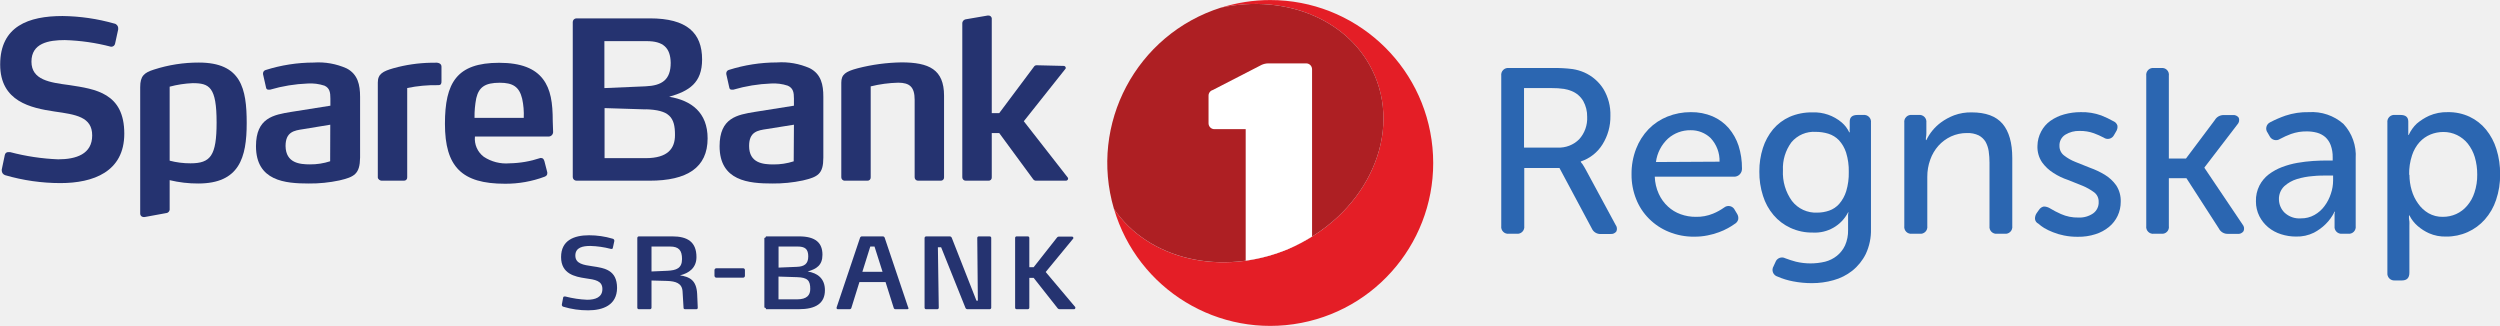
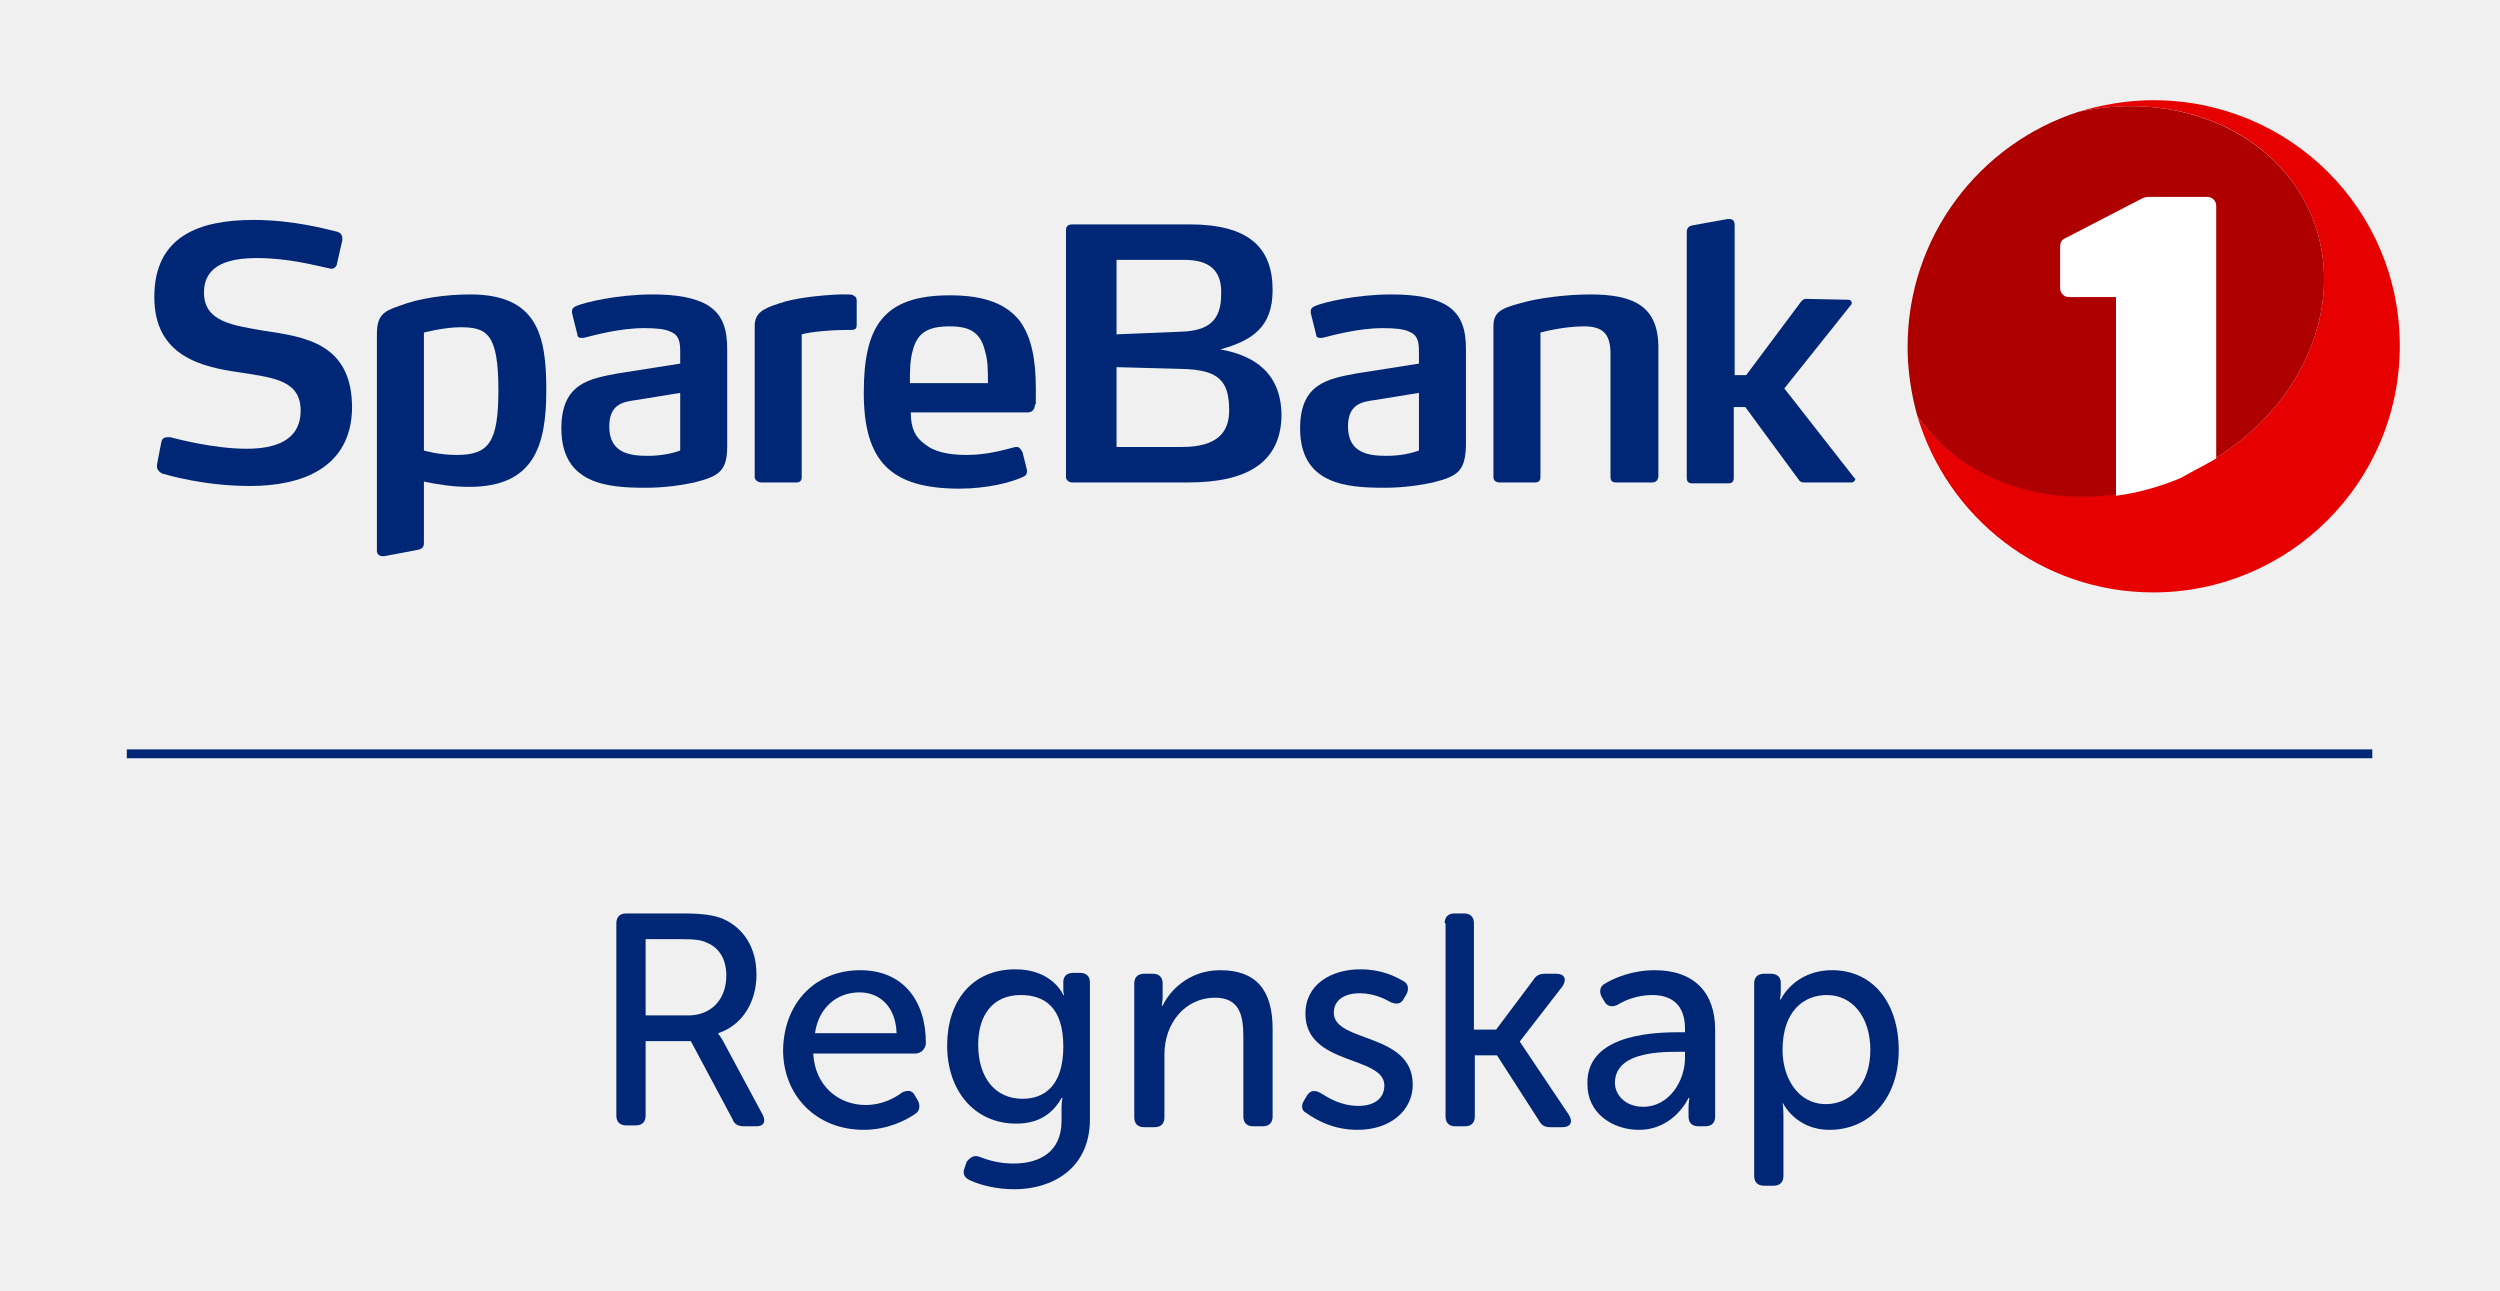
- <svg xmlns="http://www.w3.org/2000/svg" id="Layer_1" data-name="Layer 1" viewBox="0 0 426.01 55.52">
-   <defs>
-     <style>.cls-1{isolation:isolate;}.cls-2{fill:#2b66b1;}.cls-3{fill:#253370;}.cls-4{fill:#e41e26;}.cls-5{fill:#ae1f23;}.cls-6{fill:#fff;}.cls-7{fill:none;}</style>
-   </defs>
-   <g class="cls-1">
-     <path class="cls-2" d="M268,24.9a1.17,1.17,0,0,1,1.32-1.32h7.6a22.53,22.53,0,0,1,3.24.18,8.17,8.17,0,0,1,2,.58,7.41,7.41,0,0,1,3.24,2.8,8.4,8.4,0,0,1,1.2,4.6,8.87,8.87,0,0,1-1.34,4.84,6.86,6.86,0,0,1-3.7,2.92v.08a1,1,0,0,0,.24.32,11,11,0,0,1,.6,1l5.08,9.4a1.1,1.1,0,0,1,.14,1.12,1.09,1.09,0,0,1-1,.44H285a1.57,1.57,0,0,1-1.56-.92l-5.52-10.32h-6V50.5a1.17,1.17,0,0,1-1.32,1.32h-1.28A1.17,1.17,0,0,1,268,50.5Zm9.6,12.24a4.86,4.86,0,0,0,3.68-1.42,5.31,5.31,0,0,0,1.36-3.82,5.35,5.35,0,0,0-.66-2.68,4,4,0,0,0-2-1.72,5.67,5.67,0,0,0-1.28-.36A13.62,13.62,0,0,0,276.6,27h-4.72V37.14Z" transform="translate(-12.18 -11.99)" />
-     <path class="cls-2" d="M290.2,41.7a11.71,11.71,0,0,1,.78-4.36A10,10,0,0,1,293.1,34a9.33,9.33,0,0,1,3.2-2.14,10.65,10.65,0,0,1,4-.76,9.21,9.21,0,0,1,3.72.72,7.69,7.69,0,0,1,2.74,2,9.06,9.06,0,0,1,1.68,3,12.58,12.58,0,0,1,.58,3.88,1.34,1.34,0,0,1-.38,1,1.29,1.29,0,0,1-1,.4H294.16a7.6,7.6,0,0,0,.68,2.92,6.66,6.66,0,0,0,1.56,2.16,6.25,6.25,0,0,0,2.18,1.32,7.36,7.36,0,0,0,2.58.44,7.28,7.28,0,0,0,2.92-.54A9.62,9.62,0,0,0,306,47.34a1.18,1.18,0,0,1,1.8.44l.36.6a1.37,1.37,0,0,1,.22,1,1.26,1.26,0,0,1-.62.78,10.7,10.7,0,0,1-1.12.7,10.48,10.48,0,0,1-1.54.7,12.11,12.11,0,0,1-1.92.54,10.9,10.9,0,0,1-2.26.22,11.11,11.11,0,0,1-4.36-.82,10.14,10.14,0,0,1-3.38-2.24,9.76,9.76,0,0,1-2.2-3.36A11.06,11.06,0,0,1,290.2,41.7Zm15-2.16a5.66,5.66,0,0,0-1.5-4,4.81,4.81,0,0,0-3.42-1.36,5.68,5.68,0,0,0-3.86,1.42,6.58,6.58,0,0,0-2.06,4Z" transform="translate(-12.18 -11.99)" />
-     <path class="cls-2" d="M314.72,56.66A1.19,1.19,0,0,1,316.4,56a18.46,18.46,0,0,0,1.8.58,10.72,10.72,0,0,0,5,0,5.36,5.36,0,0,0,2-1,5,5,0,0,0,1.38-1.76,6.15,6.15,0,0,0,.52-2.64V49a2,2,0,0,1,0-.42c0-.13.05-.26.08-.4h-.08a6.35,6.35,0,0,1-6,3.44,8.74,8.74,0,0,1-3.82-.8,8.33,8.33,0,0,1-2.88-2.18,9.39,9.39,0,0,1-1.8-3.28,13,13,0,0,1-.62-4.14,12.85,12.85,0,0,1,.6-4,9.61,9.61,0,0,1,1.74-3.2,8,8,0,0,1,2.82-2.12,9.42,9.42,0,0,1,3.88-.76,7.29,7.29,0,0,1,5,1.72,5,5,0,0,1,1.28,1.68h.08s0-.08,0-.16a1.69,1.69,0,0,1,0-.48V32.7c0-.74.44-1.12,1.32-1.12h1A1.17,1.17,0,0,1,331,32.9V51a9.45,9.45,0,0,1-.88,4.26,8.47,8.47,0,0,1-2.3,2.86,9,9,0,0,1-3.22,1.62,13.32,13.32,0,0,1-3.64.5,16.48,16.48,0,0,1-3.2-.3,12.1,12.1,0,0,1-2.68-.82,1.18,1.18,0,0,1-.68-1.76Zm7.16-8.44a6.08,6.08,0,0,0,2-.34,4.08,4.08,0,0,0,1.72-1.16,6.06,6.06,0,0,0,1.18-2.14,10.58,10.58,0,0,0,.44-3.28,10.42,10.42,0,0,0-.46-3.32,5.74,5.74,0,0,0-1.22-2.1,4.3,4.3,0,0,0-1.78-1.1,7.25,7.25,0,0,0-2.14-.32,5,5,0,0,0-4.18,1.78A7.44,7.44,0,0,0,316,41a8.21,8.21,0,0,0,1.54,5.24A5.14,5.14,0,0,0,321.88,48.22Z" transform="translate(-12.18 -11.99)" />
-     <path class="cls-2" d="M336.68,32.9A1.17,1.17,0,0,1,338,31.58h1.12a1.17,1.17,0,0,1,1.32,1.32v1.8a4.26,4.26,0,0,1-.08.8,1.37,1.37,0,0,0,0,.36h.08a8.07,8.07,0,0,1,2.48-3,9.53,9.53,0,0,1,2.24-1.22,8.16,8.16,0,0,1,3-.5q3.6,0,5.26,1.94c1.1,1.3,1.66,3.24,1.66,5.82V50.5a1.17,1.17,0,0,1-1.32,1.32h-1.24a1.17,1.17,0,0,1-1.32-1.32V39.74a13.85,13.85,0,0,0-.14-2,4.79,4.79,0,0,0-.54-1.6,3,3,0,0,0-1.16-1.08,4.29,4.29,0,0,0-2-.4,6.41,6.41,0,0,0-2.72.58,6.73,6.73,0,0,0-2.14,1.58,7.13,7.13,0,0,0-1.4,2.38,8.41,8.41,0,0,0-.5,2.94V50.5a1.17,1.17,0,0,1-1.32,1.32H338a1.17,1.17,0,0,1-1.32-1.32Z" transform="translate(-12.18 -11.99)" />
-     <path class="cls-2" d="M359.52,50.1a1,1,0,0,1-.57-.8,1.66,1.66,0,0,1,.29-1l.4-.56a1.27,1.27,0,0,1,.81-.56,2,2,0,0,1,1,.28,16.8,16.8,0,0,0,1.92,1,6.92,6.92,0,0,0,3,.6,4.09,4.09,0,0,0,2.48-.7,2.28,2.28,0,0,0,.95-2,1.94,1.94,0,0,0-.77-1.6,9.44,9.44,0,0,0-1.94-1.1c-.78-.33-1.61-.65-2.5-1a10.88,10.88,0,0,1-2.5-1.2,6.89,6.89,0,0,1-1.94-1.82,4.66,4.66,0,0,1-.78-2.8A5.35,5.35,0,0,1,360,34.4a5.13,5.13,0,0,1,1.58-1.82,7.45,7.45,0,0,1,2.34-1.1,10.38,10.38,0,0,1,2.82-.38,9.47,9.47,0,0,1,3.5.56,17.09,17.09,0,0,1,2.1,1,1.15,1.15,0,0,1,.66.74,1.44,1.44,0,0,1-.23,1l-.35.6a1.19,1.19,0,0,1-1.76.44A14.34,14.34,0,0,0,369,34.7a6.89,6.89,0,0,0-2.46-.4,4.38,4.38,0,0,0-2.42.64,2.13,2.13,0,0,0-1,1.92,2,2,0,0,0,.78,1.62,7.64,7.64,0,0,0,1.93,1.1c.78.32,1.61.64,2.5,1a14,14,0,0,1,2.5,1.18,6.58,6.58,0,0,1,1.95,1.8,4.79,4.79,0,0,1,.78,2.82,5.56,5.56,0,0,1-.52,2.38,5.47,5.47,0,0,1-1.48,1.9,6.83,6.83,0,0,1-2.31,1.24,9.26,9.26,0,0,1-3,.44,11.21,11.21,0,0,1-2.34-.22,10.16,10.16,0,0,1-1.9-.56,10.49,10.49,0,0,1-1.5-.72A7.2,7.2,0,0,1,359.52,50.1Z" transform="translate(-12.18 -11.99)" />
-     <path class="cls-2" d="M377.91,24.9a1.17,1.17,0,0,1,1.33-1.32h1.23a1.15,1.15,0,0,1,1.29,1.32V39h2.92l4.92-6.56a1.7,1.7,0,0,1,1.55-.84h1.48a1.09,1.09,0,0,1,1.05.46,1.11,1.11,0,0,1-.24,1.14l-5.61,7.32v.08l6.49,9.64a1.07,1.07,0,0,1,.17,1.14,1.09,1.09,0,0,1-1.05.46h-1.61a1.65,1.65,0,0,1-1.55-.92l-5.52-8.56h-3V50.5a1.15,1.15,0,0,1-1.29,1.32h-1.23a1.17,1.17,0,0,1-1.33-1.32Z" transform="translate(-12.18 -11.99)" />
-     <path class="cls-2" d="M396.6,46.3a5.6,5.6,0,0,1,.6-2.7,5.75,5.75,0,0,1,1.59-1.9,9.29,9.29,0,0,1,2.26-1.24,14.37,14.37,0,0,1,2.63-.72,25.15,25.15,0,0,1,2.65-.32c.87-.05,1.65-.08,2.35-.08h1v-.52a5.71,5.71,0,0,0-.34-2.1,3.54,3.54,0,0,0-.93-1.38A3.74,3.74,0,0,0,407,34.6a6.69,6.69,0,0,0-1.72-.22,7.8,7.8,0,0,0-2.7.44,14.41,14.41,0,0,0-1.86.84,1.23,1.23,0,0,1-1.8-.48l-.32-.56a1.18,1.18,0,0,1,.44-1.8,19.1,19.1,0,0,1,2.58-1.12,11.78,11.78,0,0,1,4-.6,8.14,8.14,0,0,1,5.89,2A7.9,7.9,0,0,1,413.6,39V50.5a1.17,1.17,0,0,1-1.32,1.32h-1A1.17,1.17,0,0,1,410,50.5V48.78a2.15,2.15,0,0,1,0-.4,3,3,0,0,0,.08-.32H410a7.68,7.68,0,0,1-1.52,2.12,8.34,8.34,0,0,1-2,1.46,6.43,6.43,0,0,1-3.05.66,8.25,8.25,0,0,1-2.56-.4,6.48,6.48,0,0,1-2.18-1.18,6,6,0,0,1-1.5-1.88A5.55,5.55,0,0,1,396.6,46.3Zm3.92-.32a3.23,3.23,0,0,0,.93,2.22,3.67,3.67,0,0,0,2.83,1,4.51,4.51,0,0,0,2.29-.58,5.34,5.34,0,0,0,1.72-1.52A7.1,7.1,0,0,0,409.37,45a6.92,6.92,0,0,0,.38-2.26V41.9h-1c-.72,0-1.54,0-2.48.1a12.45,12.45,0,0,0-2.68.5,5.72,5.72,0,0,0-2.16,1.22A3,3,0,0,0,400.52,46Z" transform="translate(-12.18 -11.99)" />
-     <path class="cls-2" d="M419,32.9a1.17,1.17,0,0,1,1.33-1.32h.92c.87,0,1.31.38,1.31,1.12v1.2a2.68,2.68,0,0,1,0,.42c0,.12,0,.24,0,.34a1.87,1.87,0,0,0,0,.32h.08A6.19,6.19,0,0,1,424,33.06a9.28,9.28,0,0,1,2.1-1.34,7.52,7.52,0,0,1,3.22-.62,8.45,8.45,0,0,1,3.68.78,8.07,8.07,0,0,1,2.8,2.18,9.81,9.81,0,0,1,1.78,3.34,13.91,13.91,0,0,1,.63,4.3,13,13,0,0,1-.69,4.36,9.54,9.54,0,0,1-1.92,3.34,8.56,8.56,0,0,1-2.92,2.14,8.66,8.66,0,0,1-3.64.76,6.76,6.76,0,0,1-2.94-.56,8,8,0,0,1-1.94-1.24,5.75,5.75,0,0,1-1.4-1.8h-.08a4.64,4.64,0,0,0,0,.48c0,.16.05.35.07.56s0,.46,0,.72v8c0,.88-.42,1.32-1.28,1.32h-1.23A1.17,1.17,0,0,1,419,58.5Zm3.76,8.88a9.31,9.31,0,0,0,.38,2.64,7.33,7.33,0,0,0,1.11,2.28A5.59,5.59,0,0,0,426,48.32a4.73,4.73,0,0,0,2.46.62,5.47,5.47,0,0,0,2.27-.48,5.31,5.31,0,0,0,1.85-1.4,6.42,6.42,0,0,0,1.26-2.26,9.28,9.28,0,0,0,.47-3.06,10.31,10.31,0,0,0-.42-3,7,7,0,0,0-1.19-2.28A5.43,5.43,0,0,0,430.86,35a5.29,5.29,0,0,0-2.31-.52,5.77,5.77,0,0,0-2.19.42,5.27,5.27,0,0,0-1.87,1.3,6.27,6.27,0,0,0-1.29,2.26A9.81,9.81,0,0,0,422.71,41.78Z" transform="translate(-12.18 -11.99)" />
+ <svg xmlns="http://www.w3.org/2000/svg" version="1.1" id="SpareBank_1" x="0px" y="0px" viewBox="0 0 281.9 145.5" style="enable-background:new 0 0 281.9 145.5;" xml:space="preserve">
+   <style type="text/css">
+ 	.st0{fill:#002776;}
+ 	.st1{fill:#E60000;}
+ 	.st2{fill:#AF0000;}
+ 	.st3{fill:#FFFFFF;}
+ 	.st4{fill:none;}
+ </style>
+   <g>
+     <g>
+       <g>
+         <path class="st0" d="M28.2,54.8c-5.1,0-9.2-1.2-9.9-1.4c-0.4-0.2-0.6-0.5-0.6-0.8v-0.2l0.5-2.6c0.1-0.4,0.4-0.5,0.7-0.5     c0.1,0,0.2,0,0.3,0c0.8,0.2,4.9,1.3,8.6,1.3c3.2,0,6.1-0.9,6.1-4.3c0-3.4-3-3.7-6.8-4.3c-4.3-0.6-9.7-1.8-9.7-8.5     c0-6.9,5.1-8.7,11.2-8.7c4.6,0,8.4,1.1,9.3,1.3c0.5,0.1,0.7,0.4,0.7,0.8v0.2L38,29.7c0,0.3-0.3,0.6-0.6,0.6c0,0-0.1,0-0.1,0     c-1.9-0.4-4.8-1.2-8.3-1.2c-2.9,0-6,0.6-6,3.9c0,3.3,3.3,3.7,6.8,4.3c4.6,0.7,9.9,1.4,9.9,8.7C39.6,52.8,34,54.8,28.2,54.8z" />
+         <path class="st0" d="M78.3,54.4c-1.4,0.3-3.3,0.6-5.5,0.6c-4.3,0-9.5-0.4-9.5-6.7c0-5.1,3.2-5.6,6.4-6.2l7-1.1v-1.3     c0-1.1-0.1-1.9-1.1-2.3c-0.6-0.3-1.6-0.4-3-0.4c-2.7,0-5.6,0.8-6.8,1.1c-0.1,0-0.2,0-0.3,0c-0.2,0-0.4-0.1-0.4-0.4l-0.6-2.4v-0.2     c0-0.4,0.3-0.5,0.5-0.6c0.9-0.4,4.6-1.3,8.6-1.3c2.8,0,4.7,0.4,6,1.1c2,1.1,2.4,3,2.4,5.1v10.9C82,53.2,81,53.7,78.3,54.4z      M76.7,44.3l-4.9,0.8c-1.6,0.2-3.1,0.5-3.1,3c0,3.1,2.5,3.3,4.4,3.3c1.5,0,2.8-0.3,3.6-0.6V44.3z" />
+         <path class="st0" d="M96,37.2c-2.4,0-4.5,0.2-5.6,0.5v16.1c0,0.4-0.2,0.6-0.6,0.6h-4c-0.2,0-0.7-0.2-0.7-0.6v-17     c0-1.5,0.9-2,2.8-2.6c1.7-0.6,4.5-0.9,6.8-1h0.7c0.6,0,0.6,0,0.8,0.1c0.2,0.1,0.4,0.2,0.4,0.6v2.6C96.6,36.9,96.6,37.2,96,37.2z" />
+         <path class="st0" d="M116.7,45.6c0,0.4-0.2,0.9-0.8,0.9h-13.2c0,1.8,0.5,2.8,1.6,3.6c1,0.8,2.5,1.2,4.7,1.2     c2.4,0,4.3-0.6,5.5-0.9c0.1,0,0.1,0,0.2,0c0.2,0,0.4,0.2,0.6,0.6l0.5,2c0,0,0,0.1,0,0.2c0,0.3-0.2,0.5-0.5,0.6     c-1.3,0.6-4,1.3-7.1,1.3c-7.7,0-10.8-3-10.8-10.8c0-7.4,2.1-11,9.7-11c4,0,6.4,1,7.9,2.9c1.3,1.8,1.8,4.3,1.8,7.6V45.6z      M111.1,39.7c-0.5-2.2-1.7-2.9-4-2.9c-2.6,0-3.7,0.8-4.2,2.8c-0.3,1.1-0.3,2.2-0.3,3.6l8.8,0C111.4,41.8,111.4,40.7,111.1,39.7z" />
+         <path class="st0" d="M161.6,54.4c-1.4,0.3-3.3,0.6-5.5,0.6c-4.3,0-9.5-0.4-9.5-6.7c0-5.1,3.2-5.6,6.4-6.2l7-1.1v-1.3     c0-1.1-0.1-1.9-1.1-2.3c-0.6-0.3-1.6-0.4-3-0.4c-2.7,0-5.6,0.8-6.8,1.1c-0.1,0-0.2,0-0.3,0c-0.2,0-0.4-0.1-0.4-0.4l-0.6-2.4v-0.2     c0-0.4,0.3-0.5,0.5-0.6c0.9-0.4,4.6-1.3,8.6-1.3c2.8,0,4.7,0.4,6,1.1c2,1.1,2.4,3,2.4,5.1v10.9C165.2,53.2,164.3,53.7,161.6,54.4     z M160,44.3l-4.9,0.8c-1.6,0.2-3.1,0.5-3.1,3c0,3.1,2.5,3.3,4.4,3.3c1.5,0,2.8-0.3,3.6-0.6V44.3z" />
+         <path class="st0" d="M186.3,54.4h-4.1c-0.4,0-0.6-0.2-0.6-0.6V39.9c0-2.3-0.9-3.1-3-3.1c-2.4,0-4.9,0.7-4.9,0.7v16.3     c0,0.4-0.2,0.6-0.6,0.6h-4c-0.4,0-0.7-0.2-0.7-0.6v-17c0-1.5,0.7-2,3-2.6c2-0.6,5.3-1,7.9-1c4.9,0,7.7,1.3,7.7,6v14.6     C186.9,54.2,186.7,54.4,186.3,54.4z" />
+         <path class="st0" d="M209.2,54c0,0.2-0.2,0.4-0.4,0.4h-5.3c-0.2,0-0.4,0-0.6-0.2l-6.1-8.3h-1.3v8c0,0.4-0.2,0.6-0.6,0.6h-4.1     c-0.4,0-0.6-0.2-0.6-0.6V26.2c0-0.5,0.2-0.7,0.7-0.8l3.9-0.7h0.2c0.4,0,0.6,0.2,0.6,0.7v16.9h1.3l6.2-8.3     c0.2-0.2,0.3-0.3,0.5-0.3l4.8,0.1c0.3,0,0.4,0.2,0.4,0.4c0,0.1,0,0.1-0.1,0.2l-7.5,9.4l7.9,10.1C209.2,53.9,209.2,54,209.2,54z" />
+         <path class="st0" d="M47.8,50.8" />
+         <path class="st0" d="M53,33.2c-2.6,0-5.7,0.4-8,1.3c-1.8,0.6-2.5,1.1-2.5,3.2v24.4c0,0.4,0.3,0.7,0.9,0.6     c0.6-0.1,3.7-0.7,3.7-0.7c0.5-0.1,0.7-0.3,0.7-0.8v-6.9c1.4,0.3,3.2,0.6,5.1,0.6c7.3,0,8.7-4.6,8.7-10.9     C61.6,37.8,60.6,33.2,53,33.2z M51.5,51.3c-2.1,0-3.7-0.5-3.7-0.5V37.5c0,0,2.3-0.6,4.1-0.6c3,0,4.3,0.7,4.3,7.1     C56.2,49.9,55.1,51.3,51.5,51.3z" />
+         <path class="st0" d="M134,54.4h-13.1c-0.4,0-0.7-0.3-0.7-0.6V25.9c0-0.4,0.3-0.6,0.7-0.6h13.2c6.7,0,9.4,2.6,9.4,7.4     c0,4.2-2.3,5.7-5.9,6.7c4,0.7,6.9,2.8,6.9,7.5C144.4,52.1,140.7,54.4,134,54.4z M133.5,29.3h-7.6v8.4l7.3-0.3     c3-0.1,4.5-1.2,4.5-4.2C137.8,30.5,136.4,29.3,133.5,29.3z M133.3,41.6l-7.4-0.2v9h7.4c4,0,5.3-1.7,5.3-4.1     C138.6,43,137.5,41.7,133.3,41.6z" />
+       </g>
+       <g>
+         <path class="st1" d="M242.8,11.3c-2.9,0-5.8,0.5-8.4,1.3c11.2-2.4,22.2,2.2,26.2,11.6c4.6,10.9-2,24.1-14.7,29.5     c-11.4,4.8-23.9,1.7-29.7-6.8c3.4,11.5,14,19.9,26.6,19.9c15.3,0,27.8-12.4,27.8-27.8S258.2,11.3,242.8,11.3z" />
+         <path class="st2" d="M245.9,53.7c12.7-5.4,19.3-18.6,14.7-29.5c-4-9.4-15.1-14-26.2-11.6c-11.2,3.6-19.3,14.1-19.3,26.5     c0,2.7,0.4,5.3,1.1,7.8C222,55.5,234.5,58.6,245.9,53.7z" />
+         <g>
+           <path class="st3" d="M249.9,51.7V23.2c0-0.6-0.5-1-1-1h-6.5c-0.5,0-0.7,0.1-1.1,0.3l-8.3,4.3c-0.5,0.2-0.7,0.5-0.7,1v4.7      c0,0.5,0.4,1,1,1h5.3v22.4c2.4-0.3,4.9-1,7.3-2C247.3,53.1,248.7,52.4,249.9,51.7z" />
+           <path class="st4" d="M239.6,60.3h9.3c0.6,0,1-0.5,1-1v-7.6c-1.3,0.8-2.6,1.5-4,2.1c-2.4,1-4.9,1.7-7.3,2v3.5      C238.6,59.9,239.1,60.3,239.6,60.3z" />
+         </g>
+       </g>
+     </g>
+     <rect x="0.1" class="st4" width="281.6" height="145.5" />
+     <rect x="14.3" y="84.5" class="st0" width="253.2" height="1" />
+     <g>
+       <path class="st0" d="M69.5,104.1c0-0.7,0.4-1.1,1.1-1.1H77c2.3,0,3.5,0.2,4.5,0.6c2.3,1,3.8,3.2,3.8,6.3s-1.6,5.7-4.3,6.6v0.1    c0,0,0.3,0.3,0.7,1.1l4.3,8c0.4,0.8,0.1,1.3-0.7,1.3h-1.4c-0.6,0-1.1-0.2-1.3-0.8l-4.7-8.8h-5.1v8.4c0,0.7-0.4,1.1-1.1,1.1h-1.1    c-0.7,0-1.1-0.4-1.1-1.1V104.1z M77.6,114.5c2.6,0,4.3-1.8,4.3-4.5c0-1.7-0.7-3.1-2.2-3.7c-0.6-0.3-1.3-0.4-2.9-0.4h-4v8.6H77.6z" />
+       <path class="st0" d="M97,109.4c4.8,0,7.4,3.4,7.4,8.2c0,0.6-0.5,1.2-1.2,1.2H91.7c0.2,3.7,2.9,5.8,5.9,5.8c1.9,0,3.3-0.8,4.1-1.4    c0.6-0.3,1.2-0.3,1.5,0.4l0.3,0.5c0.3,0.6,0.2,1.2-0.3,1.5c-1,0.7-3.1,1.8-5.8,1.8c-5.4,0-9.1-3.9-9.1-9    C88.4,112.9,92.1,109.4,97,109.4z M101.1,116.5c-0.1-3-1.9-4.6-4.2-4.6c-2.5,0-4.6,1.7-5,4.6H101.1z" />
+       <path class="st0" d="M110.6,130.5c0.8,0.3,2,0.7,3.7,0.7c2.9,0,5.4-1.3,5.4-4.8v-1.5c0-0.5,0.1-1.1,0.1-1.1h-0.1    c-1,1.8-2.6,2.9-5.1,2.9c-4.8,0-7.8-3.8-7.8-8.8c0-4.9,2.7-8.6,7.7-8.6c4.2,0,5.4,2.9,5.4,2.9h0.1c0,0-0.1-0.2-0.1-0.5v-1    c0-0.6,0.4-1,1.1-1h0.8c0.7,0,1.1,0.4,1.1,1.1v15.4c0,5.7-4.4,7.9-8.5,7.9c-1.9,0-3.7-0.4-5-1c-0.7-0.3-0.9-0.8-0.6-1.5l0.2-0.6    C109.5,130.4,109.9,130.2,110.6,130.5z M119.9,118c0-4.5-2.2-5.8-4.8-5.8c-3.1,0-4.8,2.2-4.8,5.6c0,3.7,1.9,6.1,5,6.1    C117.7,123.9,119.9,122.5,119.9,118z" />
+       <path class="st0" d="M127.9,110.9c0-0.7,0.4-1.1,1.1-1.1h1c0.7,0,1.1,0.4,1.1,1.1v1.5c0,0.5-0.1,1-0.1,1h0.1c0.7-1.5,2.8-4,6.5-4    c4,0,5.9,2.2,5.9,6.6v9.9c0,0.7-0.4,1.1-1.1,1.1h-1.1c-0.7,0-1.1-0.4-1.1-1.1v-9.1c0-2.4-0.5-4.3-3.2-4.3c-3.3,0-5.7,2.8-5.7,6.4    v7.1c0,0.7-0.4,1.1-1.1,1.1H129c-0.7,0-1.1-0.4-1.1-1.1V110.9z" />
+       <path class="st0" d="M147.1,124l0.3-0.5c0.4-0.6,0.9-0.6,1.6-0.2c0.8,0.5,2.2,1.4,4.2,1.4c1.7,0,2.9-0.8,2.9-2.3    c0-3.4-8.9-2.2-8.9-8.1c0-3.3,2.9-5,6.2-5c2.4,0,3.9,0.8,4.8,1.3c0.6,0.3,0.7,0.9,0.4,1.5l-0.3,0.5c-0.3,0.6-0.8,0.7-1.5,0.4    c-0.7-0.4-1.9-1-3.5-1s-2.9,0.7-2.9,2.2c0,3.4,8.9,2.2,8.9,8.1c0,2.9-2.5,5.1-6.2,5.1c-2.9,0-4.8-1.2-5.8-1.9    C146.7,125.2,146.7,124.6,147.1,124z" />
+       <path class="st0" d="M162.9,104.1c0-0.7,0.4-1.1,1.1-1.1h1.1c0.7,0,1.1,0.4,1.1,1.1v12h2.5l4.2-5.6c0.3-0.5,0.7-0.7,1.3-0.7h1.3    c0.9,0,1.2,0.6,0.7,1.4l-4.8,6.2v0.1l5.5,8.2c0.5,0.8,0.2,1.4-0.7,1.4h-1.4c-0.6,0-1-0.2-1.3-0.8l-4.7-7.3h-2.5v6.9    c0,0.7-0.4,1.1-1.1,1.1h-1.1c-0.7,0-1.1-0.4-1.1-1.1V104.1z" />
+       <path class="st0" d="M189.1,116.4h0.9v-0.4c0-2.8-1.6-3.8-3.7-3.8c-1.7,0-3.1,0.6-3.9,1.1c-0.6,0.3-1.2,0.2-1.5-0.4l-0.3-0.5    c-0.3-0.6-0.2-1.2,0.4-1.5c1-0.6,3-1.5,5.6-1.5c4.3,0,6.8,2.4,6.8,6.7v9.8c0,0.7-0.4,1.1-1.1,1.1h-0.8c-0.7,0-1.1-0.4-1.1-1.1v-1    c0-0.6,0.1-1.1,0.1-1.1h-0.1c0,0-1.6,3.6-5.6,3.6c-3,0-5.8-1.9-5.8-5.1C178.8,117,185.5,116.4,189.1,116.4z M185.3,124.8    c2.9,0,4.7-2.9,4.7-5.5v-0.7h-0.9c-2.4,0-7,0.2-7,3.5C182.1,123.4,183.2,124.8,185.3,124.8z" />
+       <path class="st0" d="M197.8,110.9c0-0.7,0.4-1.1,1.1-1.1h0.8c0.7,0,1.1,0.4,1.1,1v1c0,0.5-0.1,0.9-0.1,0.9h0.1    c0,0,1.5-3.3,5.8-3.3c4.6,0,7.5,3.7,7.5,9c0,5.5-3.3,9-7.8,9c-3.9,0-5.3-3.1-5.3-3.1H201c0,0,0.1,0.6,0.1,1.5v6.8    c0,0.7-0.4,1.1-1.1,1.1h-1.1c-0.7,0-1.1-0.4-1.1-1.1V110.9z M205.9,124.5c2.7,0,5-2.2,5-6.1c0-3.7-2-6.2-4.9-6.2    c-2.6,0-5,1.8-5,6.2C201,121.5,202.7,124.5,205.9,124.5z" />
+     </g>
  </g>
-   <path class="cls-3" d="M22.47,43.19a33.75,33.75,0,0,1-9.42-1.35.83.83,0,0,1-.57-.78v-.19L13,38.4a.58.58,0,0,1,.64-.49.68.68,0,0,1,.26,0,38,38,0,0,0,8.19,1.23c3.07,0,5.8-.89,5.8-4.07s-2.8-3.56-6.43-4.08c-4-.6-9.25-1.69-9.25-8,0-6.55,4.87-8.27,10.63-8.27A33.62,33.62,0,0,1,31.64,16a.81.81,0,0,1,.68.79V17l-.53,2.43a.64.64,0,0,1-.6.52s-.07,0-.11,0a35,35,0,0,0-7.86-1.13c-2.77,0-5.68.53-5.68,3.67s3.14,3.56,6.47,4c4.38.68,9.35,1.31,9.35,8.27C33.36,41.28,28.05,43.19,22.47,43.19Z" transform="translate(-12.18 -11.99)" />
-   <path class="cls-3" d="M70,42.74a24,24,0,0,1-5.2.52c-4,0-9-.41-9-6.36,0-4.83,3-5.35,6-5.84L68.48,30v-1.2c0-1.05-.11-1.79-1-2.21a7.57,7.57,0,0,0-2.85-.37,26.4,26.4,0,0,0-6.43,1.05c-.12,0-.19,0-.27,0a.38.38,0,0,1-.41-.34L57,24.63v-.15a.6.6,0,0,1,.45-.56,27.21,27.21,0,0,1,8.16-1.27,11.78,11.78,0,0,1,5.65,1c1.9,1,2.28,2.81,2.28,4.83V38.85C73.5,41.65,72.56,42.14,70,42.74Zm-1.54-9.5L63.84,34c-1.53.23-3,.45-3,2.88C60.89,39.78,63.25,40,65,40a10.77,10.77,0,0,0,3.44-.53Z" transform="translate(-12.18 -11.99)" />
-   <path class="cls-3" d="M86.85,26.5a23.87,23.87,0,0,0-5.28.49V42.21a.53.53,0,0,1-.56.57H77.19c-.22,0-.63-.23-.63-.57V26.05c0-1.46.86-1.91,2.65-2.43a25.53,25.53,0,0,1,6.44-.94h.64a1.38,1.38,0,0,1,.78.11.61.61,0,0,1,.34.6v2.44C87.41,26.2,87.37,26.5,86.85,26.5Z" transform="translate(-12.18 -11.99)" />
-   <path class="cls-3" d="M106.43,34.39a.78.78,0,0,1-.78.87H93.11a3.84,3.84,0,0,0,1.5,3.44A6.87,6.87,0,0,0,99,39.82a17.42,17.42,0,0,0,5.24-.9.34.34,0,0,1,.19,0c.22,0,.41.15.52.53l.49,1.91a1.27,1.27,0,0,1,0,.18c0,.3-.19.45-.45.56a18.93,18.93,0,0,1-6.77,1.2c-7.34,0-10.22-2.88-10.22-10.21,0-7,2-10.4,9.24-10.4,3.78,0,6.1,1,7.45,2.76s1.68,4.08,1.68,7.19Zm-5.27-5.57c-.49-2.06-1.61-2.73-3.82-2.73-2.51,0-3.55.75-4,2.62a16.09,16.09,0,0,0-.3,3.36l8.39,0A12.64,12.64,0,0,0,101.16,28.82Z" transform="translate(-12.18 -11.99)" />
-   <path class="cls-3" d="M149,42.74a24,24,0,0,1-5.2.52c-4,0-9-.41-9-6.36,0-4.83,3-5.35,6-5.84L147.47,30v-1.2c0-1.05-.12-1.79-1.05-2.21a7.57,7.57,0,0,0-2.85-.37,26.4,26.4,0,0,0-6.43,1.05c-.11,0-.19,0-.26,0a.38.38,0,0,1-.42-.34l-.52-2.32v-.15a.6.6,0,0,1,.45-.56,27.21,27.21,0,0,1,8.16-1.27,11.78,11.78,0,0,1,5.65,1c1.91,1,2.28,2.81,2.28,4.83V38.85C152.48,41.65,151.54,42.14,149,42.74Zm-1.53-9.5-4.64.74c-1.54.23-3,.45-3,2.88,0,2.92,2.36,3.15,4.15,3.15a10.89,10.89,0,0,0,3.45-.53Z" transform="translate(-12.18 -11.99)" />
-   <path class="cls-3" d="M172.49,42.78h-3.85a.57.57,0,0,1-.6-.57V29c0-2.17-.83-2.92-2.81-2.92a21.85,21.85,0,0,0-4.68.63V42.21a.53.53,0,0,1-.56.57h-3.81a.58.58,0,0,1-.64-.57V26.09c0-1.42.71-1.91,2.81-2.47a31.92,31.92,0,0,1,7.44-1c4.68,0,7.26,1.19,7.26,5.68V42.21A.53.53,0,0,1,172.49,42.78Z" transform="translate(-12.18 -11.99)" />
-   <path class="cls-3" d="M194.19,42.44a.37.37,0,0,1-.38.34h-5a.61.61,0,0,1-.56-.23l-5.8-7.89h-1.27v7.55a.52.52,0,0,1-.56.57h-3.86a.57.57,0,0,1-.6-.57V16.06a.72.72,0,0,1,.64-.79l3.67-.63h.15a.55.55,0,0,1,.56.63v16h1.27l5.91-7.9a.52.52,0,0,1,.49-.26l4.56.11a.35.35,0,0,1,.38.34c0,.08,0,.11-.08.19l-7.07,8.9,7.48,9.58A.3.3,0,0,1,194.19,42.44Z" transform="translate(-12.18 -11.99)" />
-   <path class="cls-3" d="M41.09,39.37" transform="translate(-12.18 -11.99)" />
-   <path class="cls-3" d="M46.06,22.65a24.67,24.67,0,0,0-7.63,1.19c-1.68.53-2.36,1.09-2.36,3V48.38c0,.37.3.68.84.58l3.54-.65a.67.67,0,0,0,.64-.75V42.69a20.39,20.39,0,0,0,4.86.57c7,0,8.27-4.38,8.27-10.29S53.28,22.65,46.06,22.65ZM44.64,39.82a13.91,13.91,0,0,1-3.55-.45V26.76a18.14,18.14,0,0,1,3.93-.6c2.84,0,4.07.64,4.07,6.7C49.09,38.55,48.05,39.82,44.64,39.82Z" transform="translate(-12.18 -11.99)" />
-   <path class="cls-3" d="M122.88,42.78H110.42a.63.63,0,0,1-.64-.6V15.72a.63.63,0,0,1,.64-.6h12.5c6.32,0,8.9,2.48,8.9,7,0,4-2.2,5.38-5.61,6.36,3.78.62,6.55,2.68,6.55,7.09C132.76,40.57,129.24,42.78,122.88,42.78ZM122.39,19h-7.22v8l7-.3c2.84-.12,4.3-1.13,4.3-4C126.43,20.1,125.16,19,122.39,19Zm-.19,11.63-7-.22v8.53h7c3.78,0,5-1.64,5-3.93C127.22,31.93,126.21,30.73,122.2,30.61Z" transform="translate(-12.18 -11.99)" />
-   <path class="cls-3" d="M130.84,64.68h-1.9c-.18,0-.28-.08-.28-.23l-.17-2.81c-.09-1.39-1.16-1.73-2.66-1.78l-2.63-.07v4.64a.26.26,0,0,1-.29.25h-1.86a.25.25,0,0,1-.27-.25V52.53a.27.27,0,0,1,.28-.26h5.68c2.56,0,4.12.92,4.12,3.53,0,1.85-1.3,2.75-2.81,3.11,1.6.26,2.81.76,2.93,3.18l.1,2.32C131.08,64.59,131,64.68,130.84,64.68ZM126.36,54H123.2v4.25l2.7-.12c1.53-.07,2.5-.42,2.5-2C128.4,54.67,127.87,54,126.36,54Z" transform="translate(-12.18 -11.99)" />
-   <path class="cls-3" d="M148.31,64.68h-5.59a.28.28,0,0,0-.29-.28V52.53a.27.27,0,0,0,.27-.26h5.63c2.84,0,4,1.11,4,3.13,0,1.78-1,2.42-2.52,2.85,1.7.28,2.94,1.21,2.94,3.19C152.75,63.69,151.17,64.68,148.31,64.68ZM148.09,54h-3.24v3.59l3.13-.13c1.27-.05,1.93-.51,1.93-1.78S149.34,54,148.09,54ZM148,59.22l-3.16-.1V63H148c1.7,0,2.25-.74,2.25-1.76C150.26,59.81,149.81,59.27,148,59.22Z" transform="translate(-12.18 -11.99)" />
-   <path class="cls-3" d="M112.41,64.87a14.31,14.31,0,0,1-4.23-.61.34.34,0,0,1-.25-.43l.21-1.11c0-.2.21-.24.41-.2a17.55,17.55,0,0,0,3.68.55c1.37,0,2.6-.4,2.6-1.83s-1.26-1.6-2.89-1.83c-1.81-.27-4.15-.76-4.15-3.61s2.19-3.72,4.77-3.72a14.09,14.09,0,0,1,4,.58.36.36,0,0,1,.3.43l-.24,1.09c0,.22-.18.26-.36.22a15.39,15.39,0,0,0-3.48-.5c-1.25,0-2.56.23-2.56,1.64s1.42,1.6,2.91,1.82c2,.3,4.2.59,4.2,3.71C117.3,64,114.91,64.87,112.41,64.87Z" transform="translate(-12.18 -11.99)" />
-   <path class="cls-3" d="M138.79,59.31h-4.51a.33.33,0,0,1-.35-.31V58a.33.33,0,0,1,.35-.3h4.51a.31.31,0,0,1,.33.3v1A.32.32,0,0,1,138.79,59.31Z" transform="translate(-12.18 -11.99)" />
-   <path class="cls-3" d="M167,64.48c0,.14-.09.2-.22.2h-2a.3.3,0,0,1-.31-.23l-1.39-4.4h-4.45l-1.38,4.43a.3.3,0,0,1-.29.2h-2c-.12,0-.22-.06-.22-.18a.39.39,0,0,1,0-.12l4-11.89a.34.34,0,0,1,.3-.22h3.59a.34.34,0,0,1,.3.22l4,11.87A.32.32,0,0,1,167,64.48ZM161.2,54h-.72l-1.35,4.31h3.44Z" transform="translate(-12.18 -11.99)" />
-   <path class="cls-3" d="M180.84,64.68H177a.37.37,0,0,1-.32-.27l-4.13-10.29H172l.15,10.31a.25.25,0,0,1-.28.25H170a.25.25,0,0,1-.27-.25V52.52a.29.29,0,0,1,.29-.25h4a.38.38,0,0,1,.34.23l4.21,10.72h.24l-.1-10.68c0-.22.15-.27.33-.27h1.72c.2,0,.33.07.33.27V64.43A.26.26,0,0,1,180.84,64.68Z" transform="translate(-12.18 -11.99)" />
-   <path class="cls-3" d="M195.42,64.33a.19.19,0,0,1,0,.12.23.23,0,0,1-.18.23h-2.51a.42.42,0,0,1-.3-.13l-4.11-5.21h-.74v5.09a.26.26,0,0,1-.29.25h-1.86a.25.25,0,0,1-.27-.25V52.52a.25.25,0,0,1,.27-.25h1.86a.26.26,0,0,1,.29.25v5h.74l4-5.08a.35.35,0,0,1,.27-.13l2.3,0a.24.24,0,0,1,.2.24.17.17,0,0,1-.05.12l-4.67,5.67Z" transform="translate(-12.18 -11.99)" />
-   <path class="cls-4" d="M228.64,12a27.81,27.81,0,0,0-8.41,1.3c11.17-2.42,22.24,2.18,26.23,11.61,4.61,10.89-2,24.09-14.74,29.49-11.44,4.84-23.93,1.74-29.71-6.81A27.76,27.76,0,1,0,228.64,12Z" transform="translate(-12.18 -11.99)" />
-   <path class="cls-5" d="M231.72,54.39c12.75-5.4,19.35-18.6,14.74-29.49-4-9.43-15.06-14-26.23-11.61A27.75,27.75,0,0,0,202,47.58C207.79,56.13,220.28,59.23,231.72,54.39Z" transform="translate(-12.18 -11.99)" />
-   <path class="cls-6" d="M235.76,52.3V23.79a1,1,0,0,0-1-1h-6.46a2.87,2.87,0,0,0-1.13.25l-8.33,4.29a1,1,0,0,0-.72,1V33a1,1,0,0,0,1,1h5.33V56.41a29.06,29.06,0,0,0,7.3-2A31.4,31.4,0,0,0,235.76,52.3Z" transform="translate(-12.18 -11.99)" />
-   <path class="cls-7" d="M225.44,61h9.29a1,1,0,0,0,1-1V52.3a31.4,31.4,0,0,1-4,2.09,29.06,29.06,0,0,1-7.3,2v3.52A1,1,0,0,0,225.44,61Z" transform="translate(-12.18 -11.99)" />
</svg>
